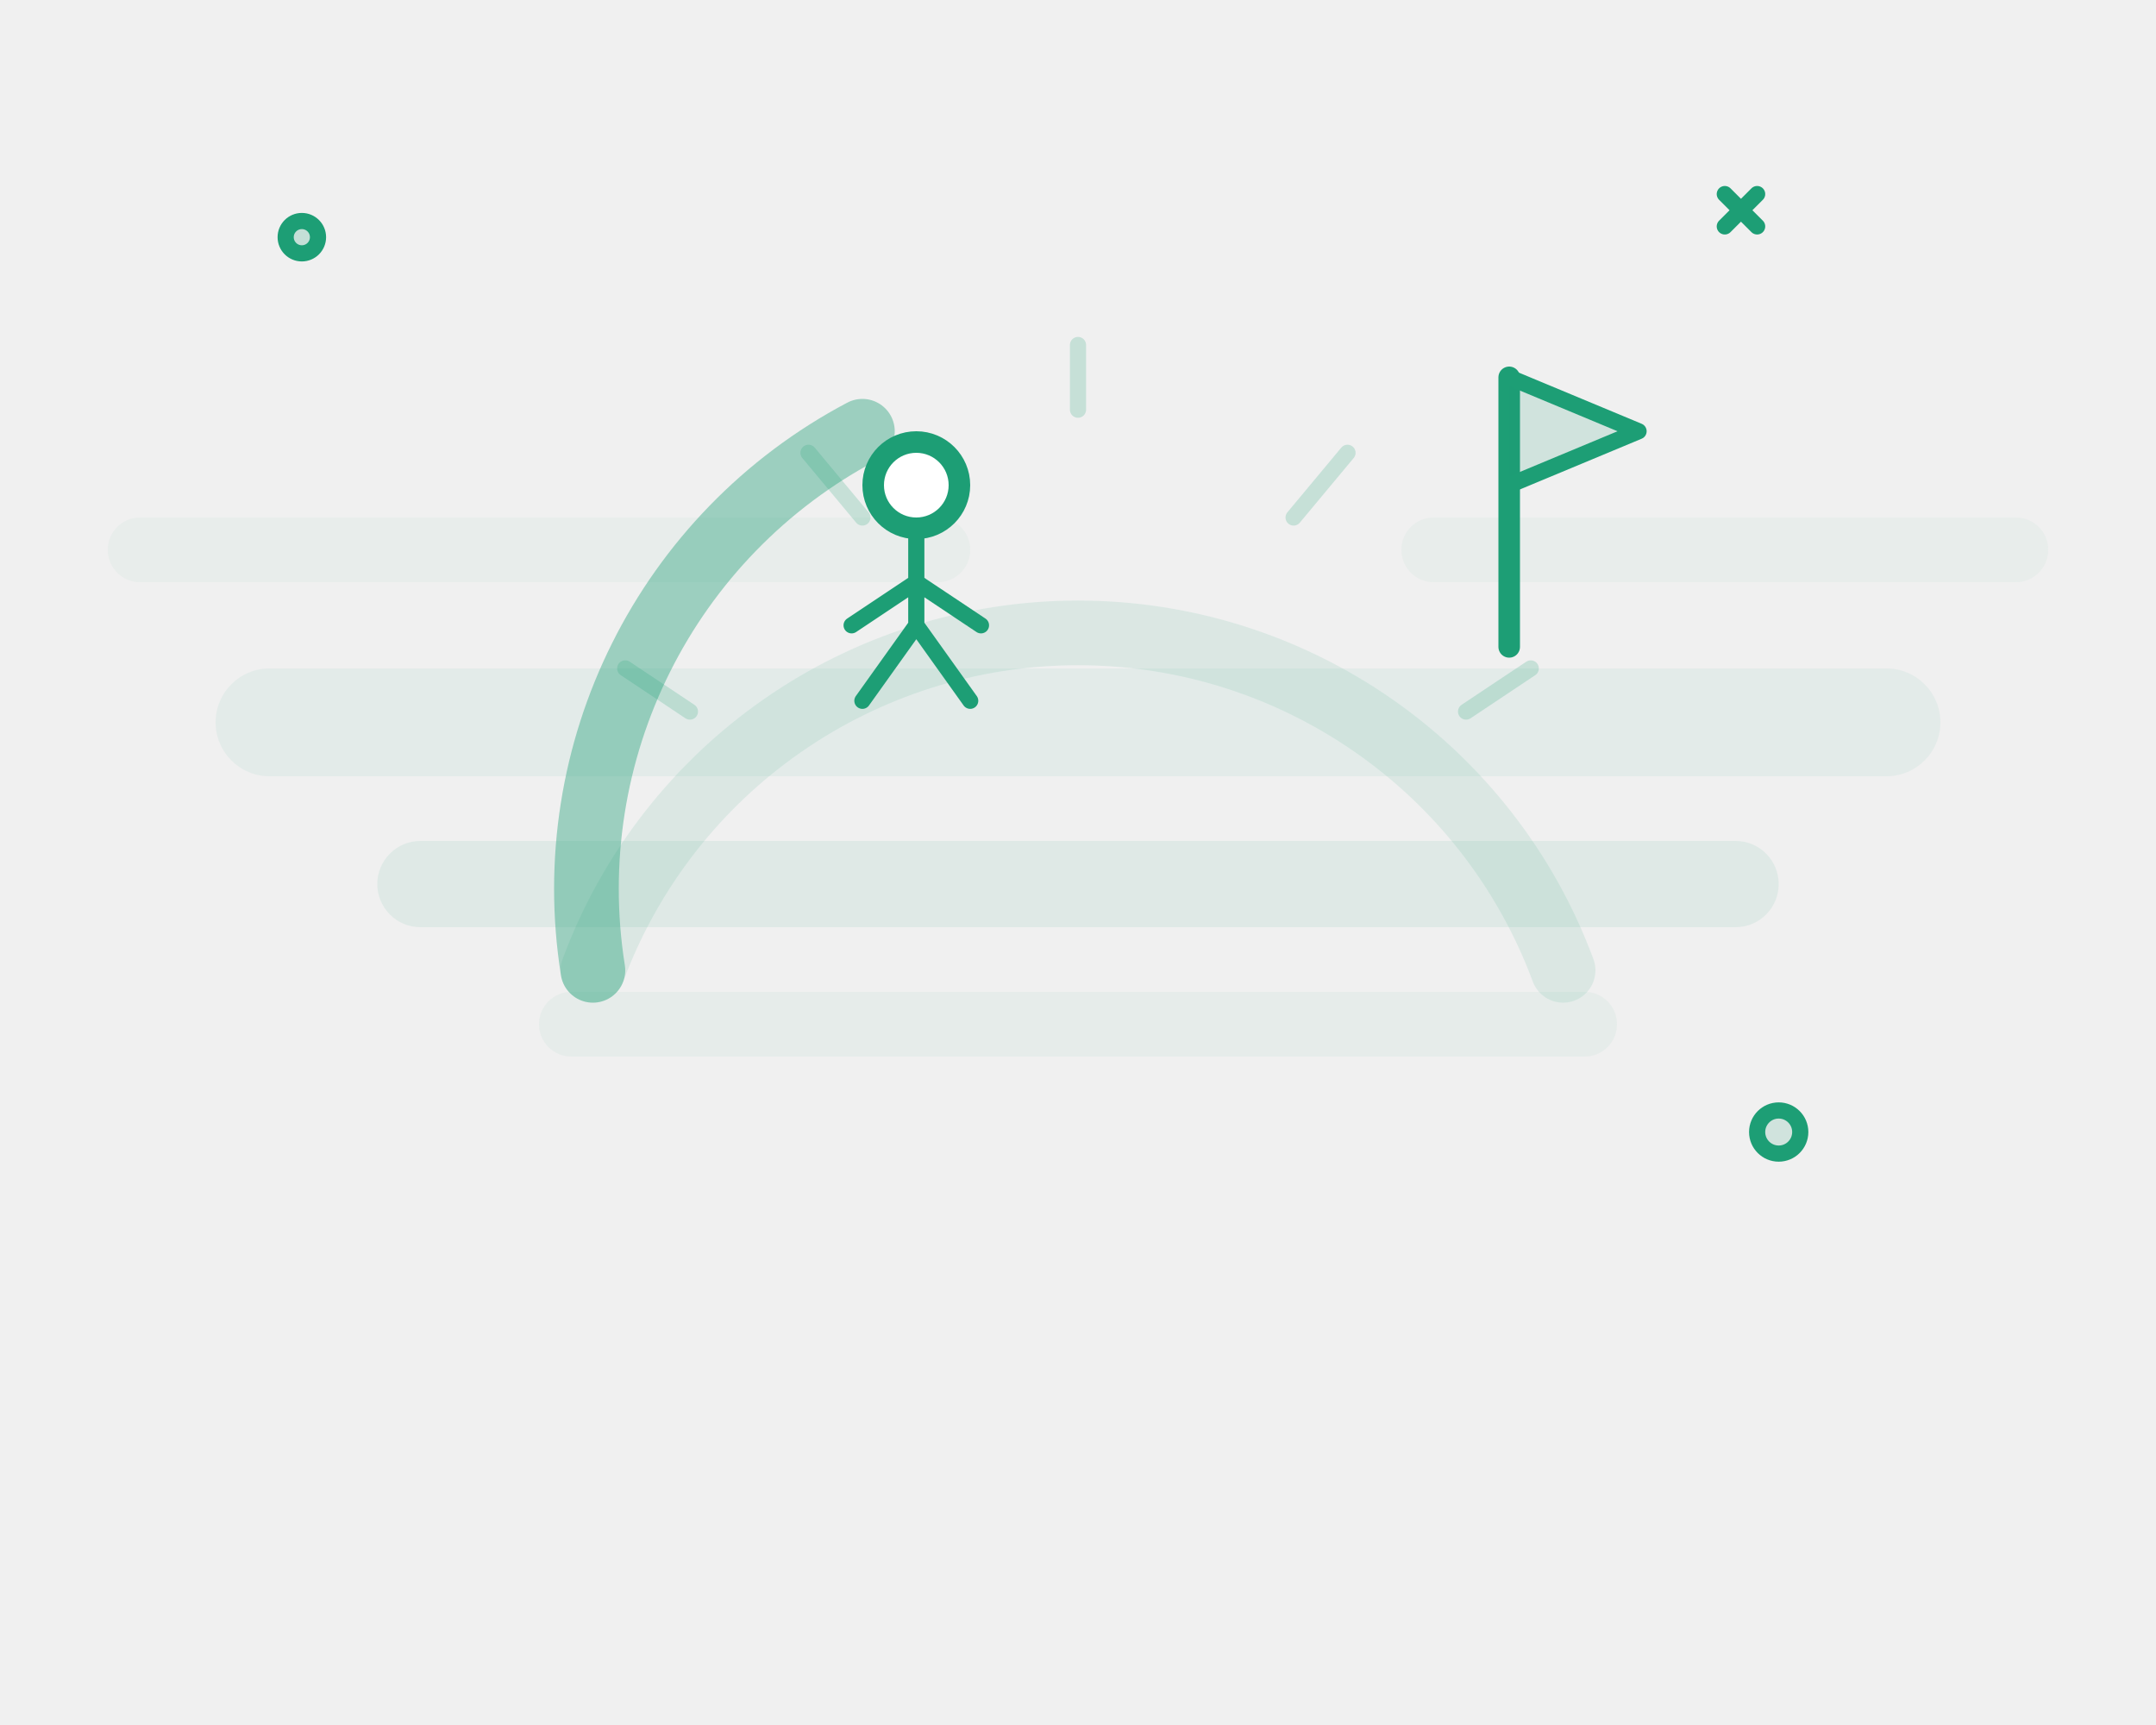
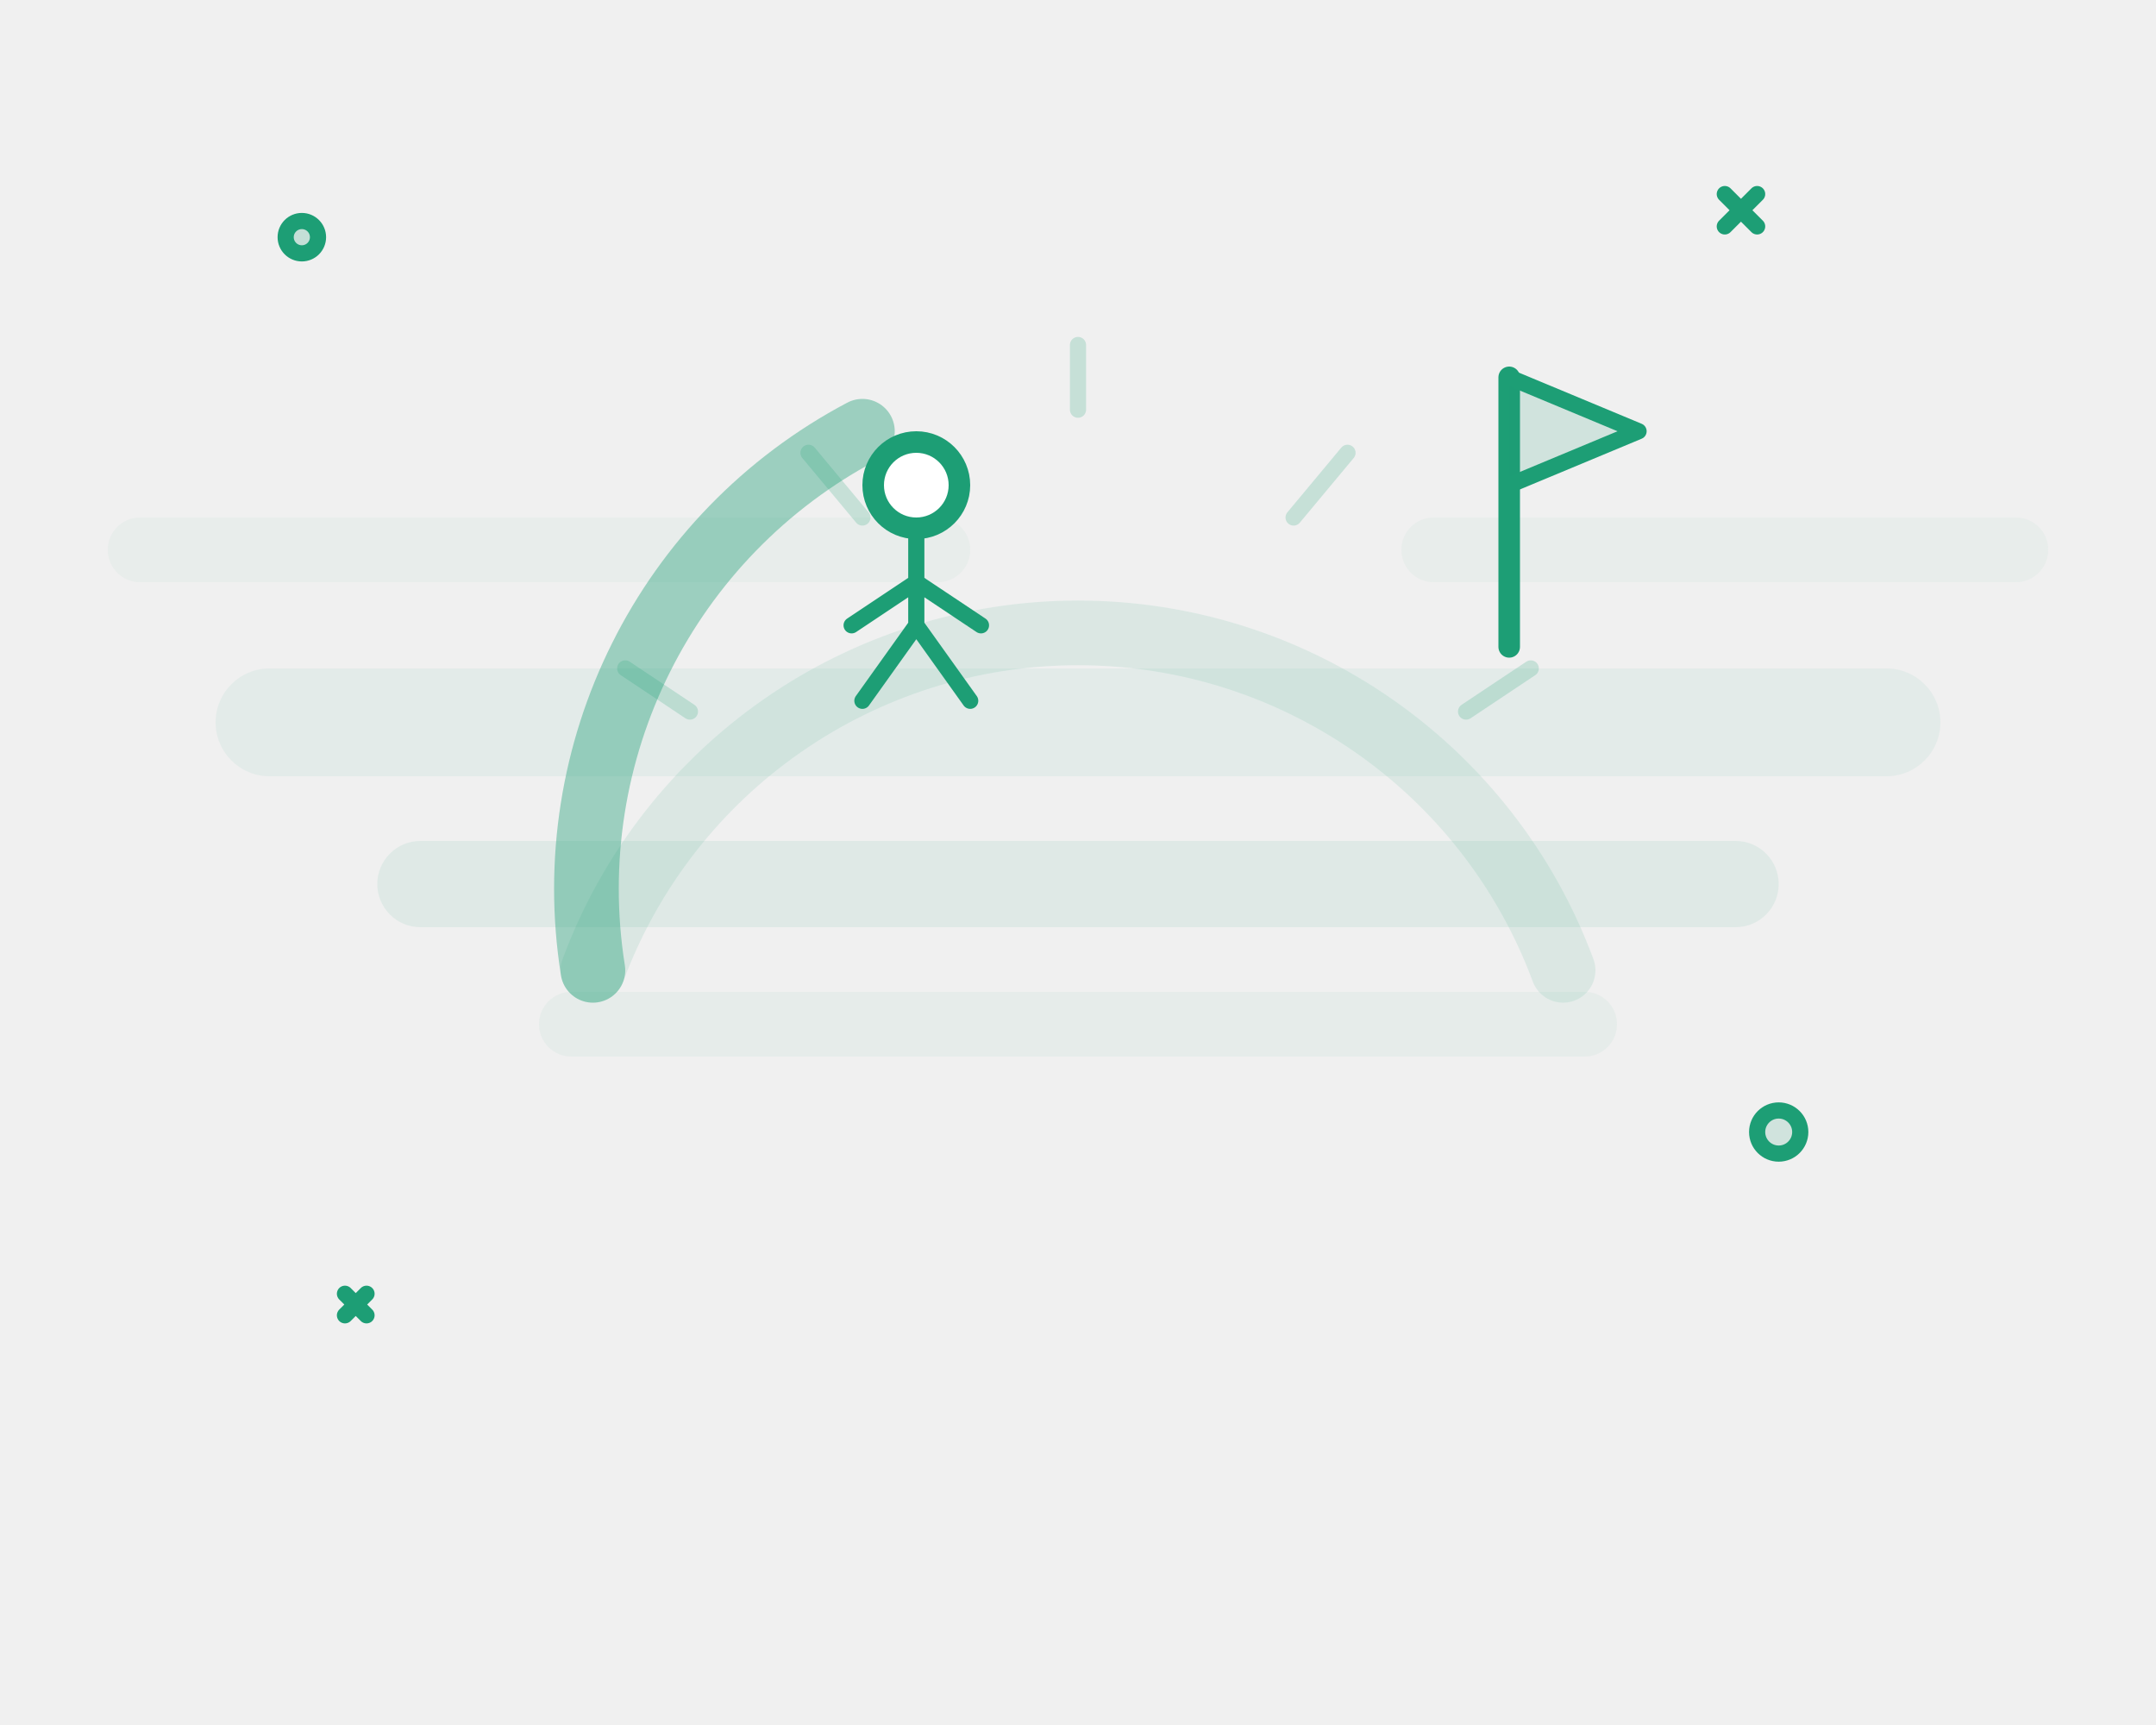
<svg xmlns="http://www.w3.org/2000/svg" width="200" height="160" viewBox="0 0 200 160" fill="none">
  <rect x="20" y="62" width="160" height="10" rx="5" fill="#1D9E75" fill-opacity="0.06" />
  <rect x="35" y="78" width="130" height="8" rx="4" fill="#1D9E75" fill-opacity="0.08" />
  <rect x="50" y="92" width="100" height="6" rx="3" fill="#1D9E75" fill-opacity="0.05" />
  <rect x="10" y="48" width="80" height="6" rx="3" fill="#1D9E75" fill-opacity="0.04" />
  <rect x="130" y="48" width="60" height="6" rx="3" fill="#1D9E75" fill-opacity="0.04" />
  <g transform="translate(100, 80)">
    <path d="M-45 10A48 48 0 0 1 45 10" stroke="#1D9E75" stroke-width="6" stroke-linecap="round" fill="none" opacity="0.1" />
    <path d="M-45 10A48 48 0 0 1 -20 -40" stroke="#1D9E75" stroke-width="6" stroke-linecap="round" fill="none" opacity="0.4" />
    <path d="M-42 -18L-36 -14" stroke="#1D9E75" stroke-width="1.5" stroke-linecap="round" opacity="0.2" />
    <path d="M-25 -38L-20 -32" stroke="#1D9E75" stroke-width="1.5" stroke-linecap="round" opacity="0.2" />
    <path d="M0 -48L0 -42" stroke="#1D9E75" stroke-width="1.5" stroke-linecap="round" opacity="0.2" />
    <path d="M25 -38L20 -32" stroke="#1D9E75" stroke-width="1.5" stroke-linecap="round" opacity="0.2" />
    <path d="M42 -18L36 -14" stroke="#1D9E75" stroke-width="1.5" stroke-linecap="round" opacity="0.2" />
    <circle cx="-15" cy="-35" r="4" stroke="#1D9E75" stroke-width="2" fill="white" />
    <path d="M-15 -31L-15 -22M-15 -26L-21 -22M-15 -26L-9 -22M-15 -22L-20 -15M-15 -22L-10 -15" stroke="#1D9E75" stroke-width="1.5" stroke-linecap="round" stroke-linejoin="round" />
    <path d="M40 -20V-45" stroke="#1D9E75" stroke-width="2" stroke-linecap="round" />
    <path d="M40 -45L52 -40L40 -35" stroke="#1D9E75" stroke-width="1.5" stroke-linecap="round" stroke-linejoin="round" fill="#1D9E75" fill-opacity="0.15" />
  </g>
  <g stroke="#1D9E75" stroke-width="1.5" stroke-linecap="round">
    <path d="M160 18L163 21M163 18L160 21" />
-     <path d="M32" cy="120L34 122M34 120L32 122" />
+     <path d="M32 120L34 122M34 120L32 122" />
    <circle cx="165" cy="105" r="2" fill="#1D9E75" fill-opacity="0.15" />
    <circle cx="28" cy="22" r="1.5" fill="#1D9E75" fill-opacity="0.2" />
  </g>
</svg>
